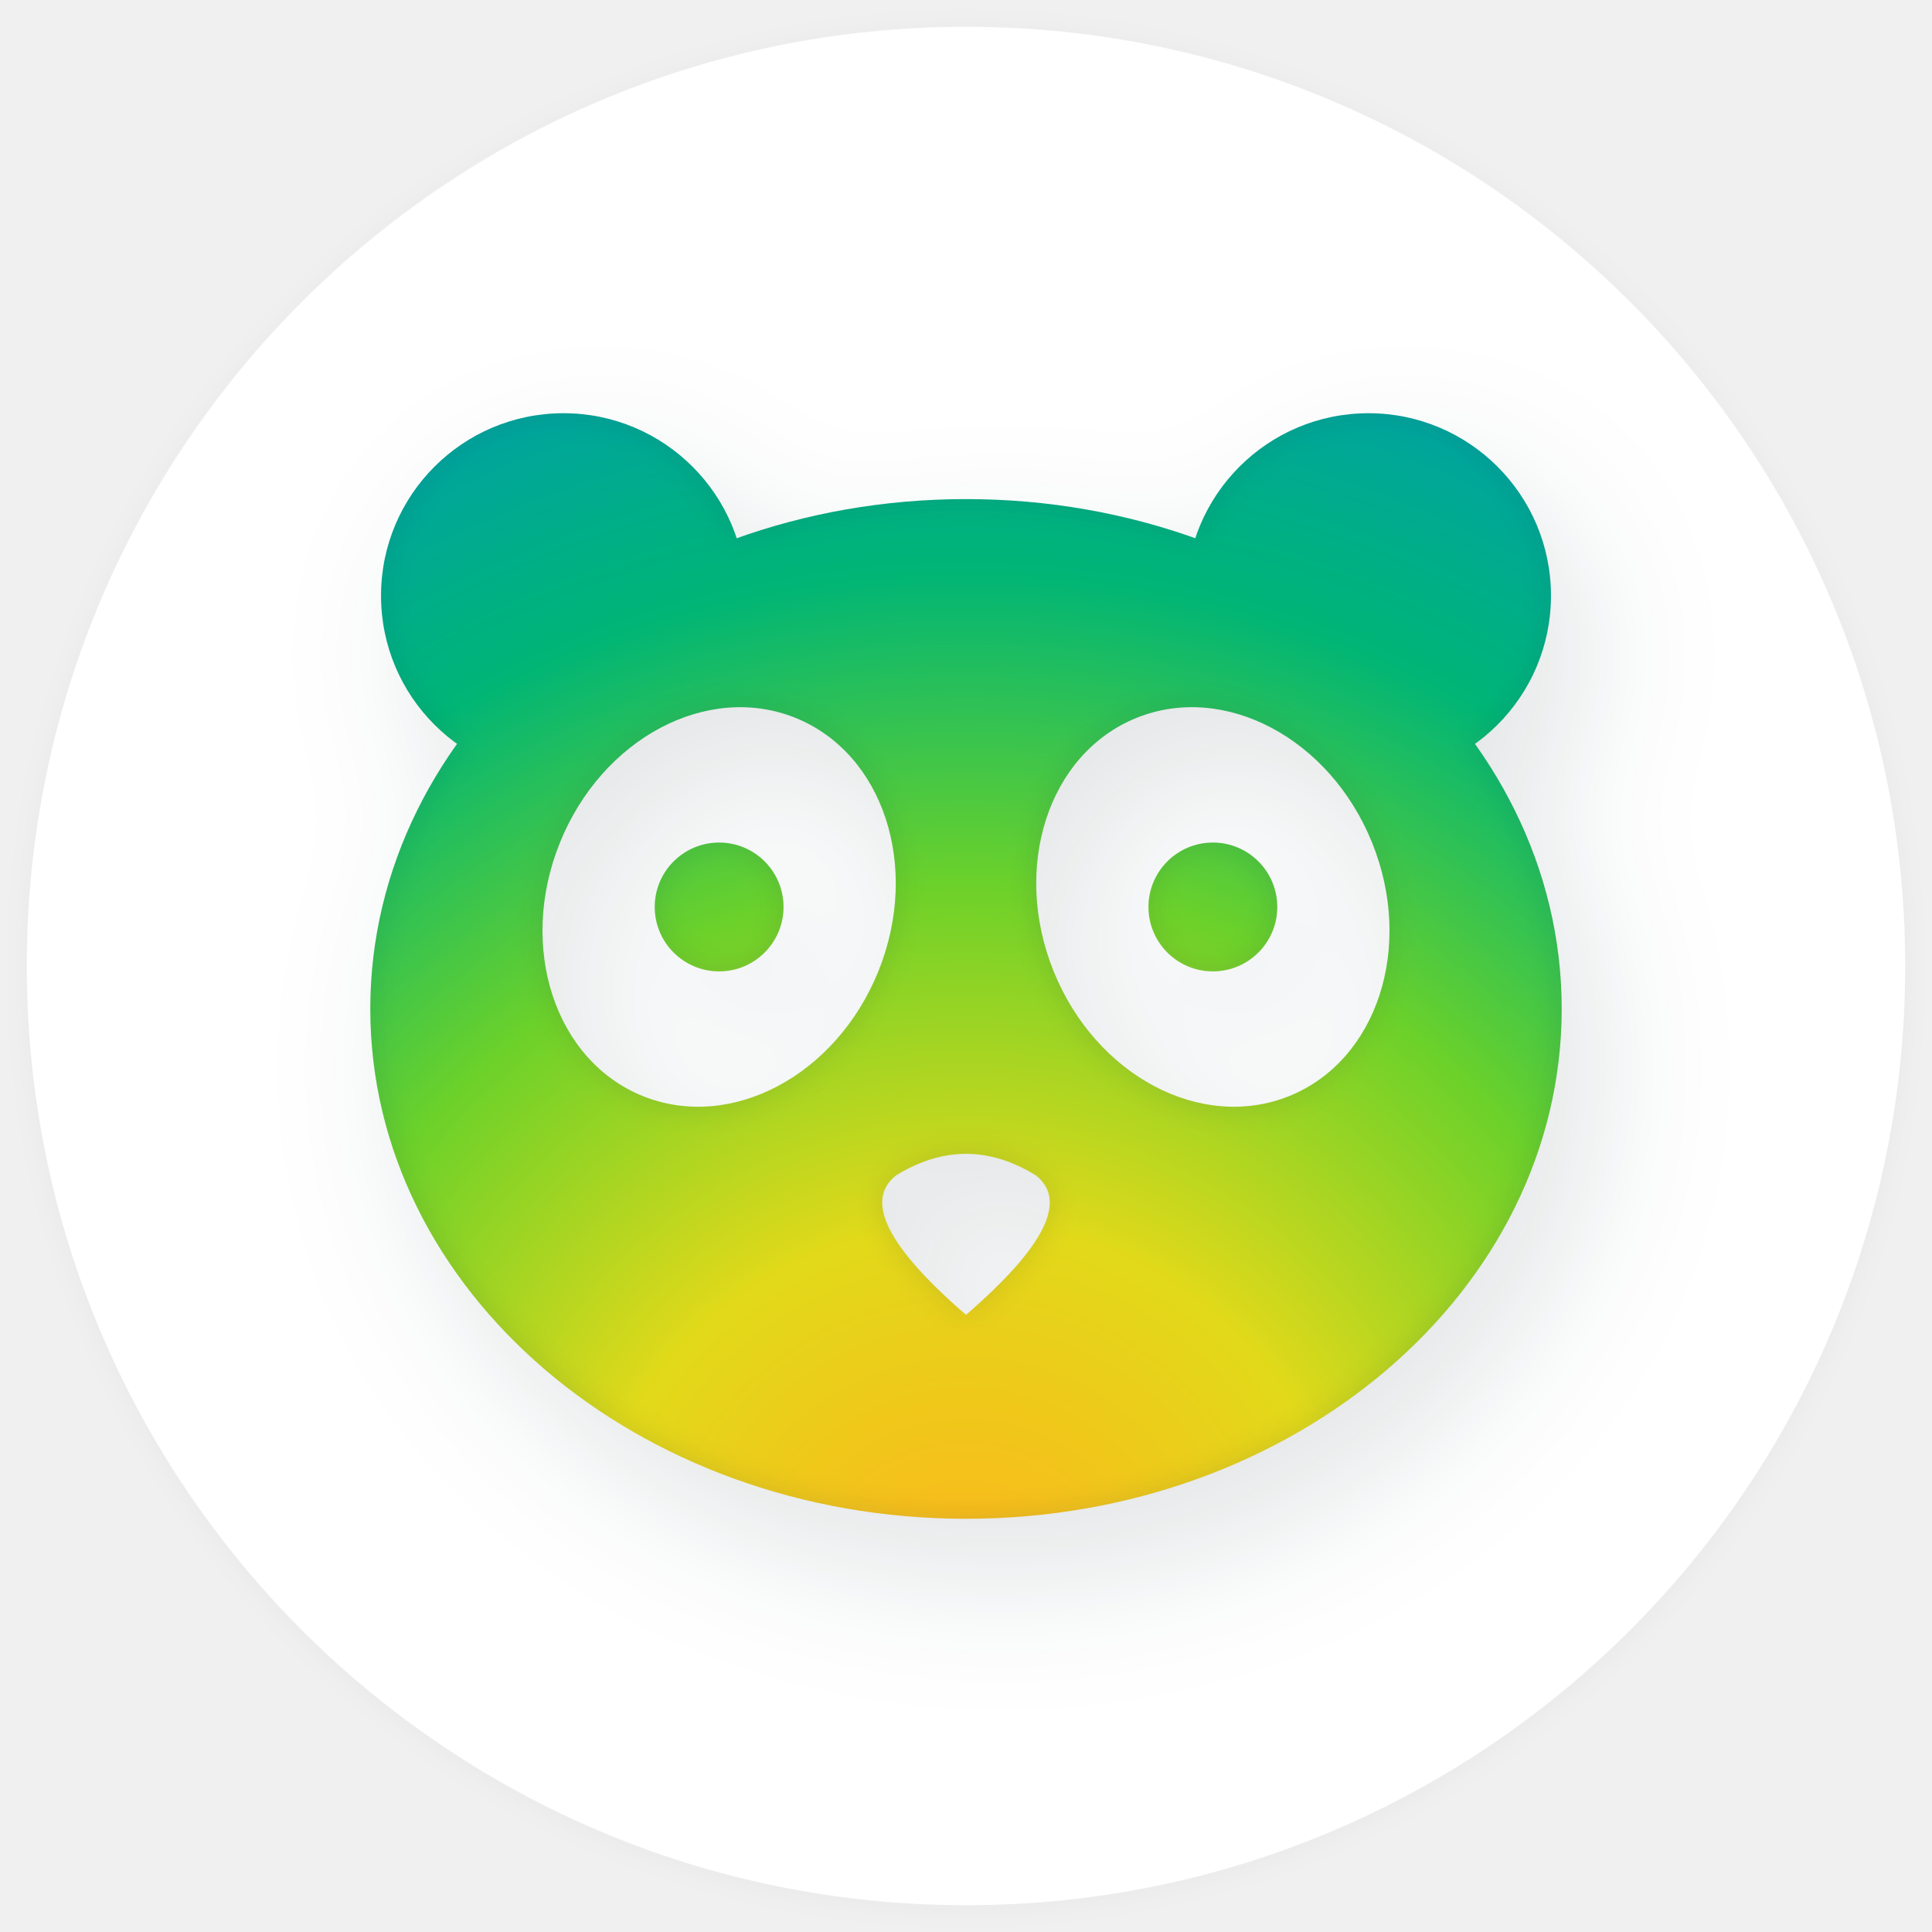
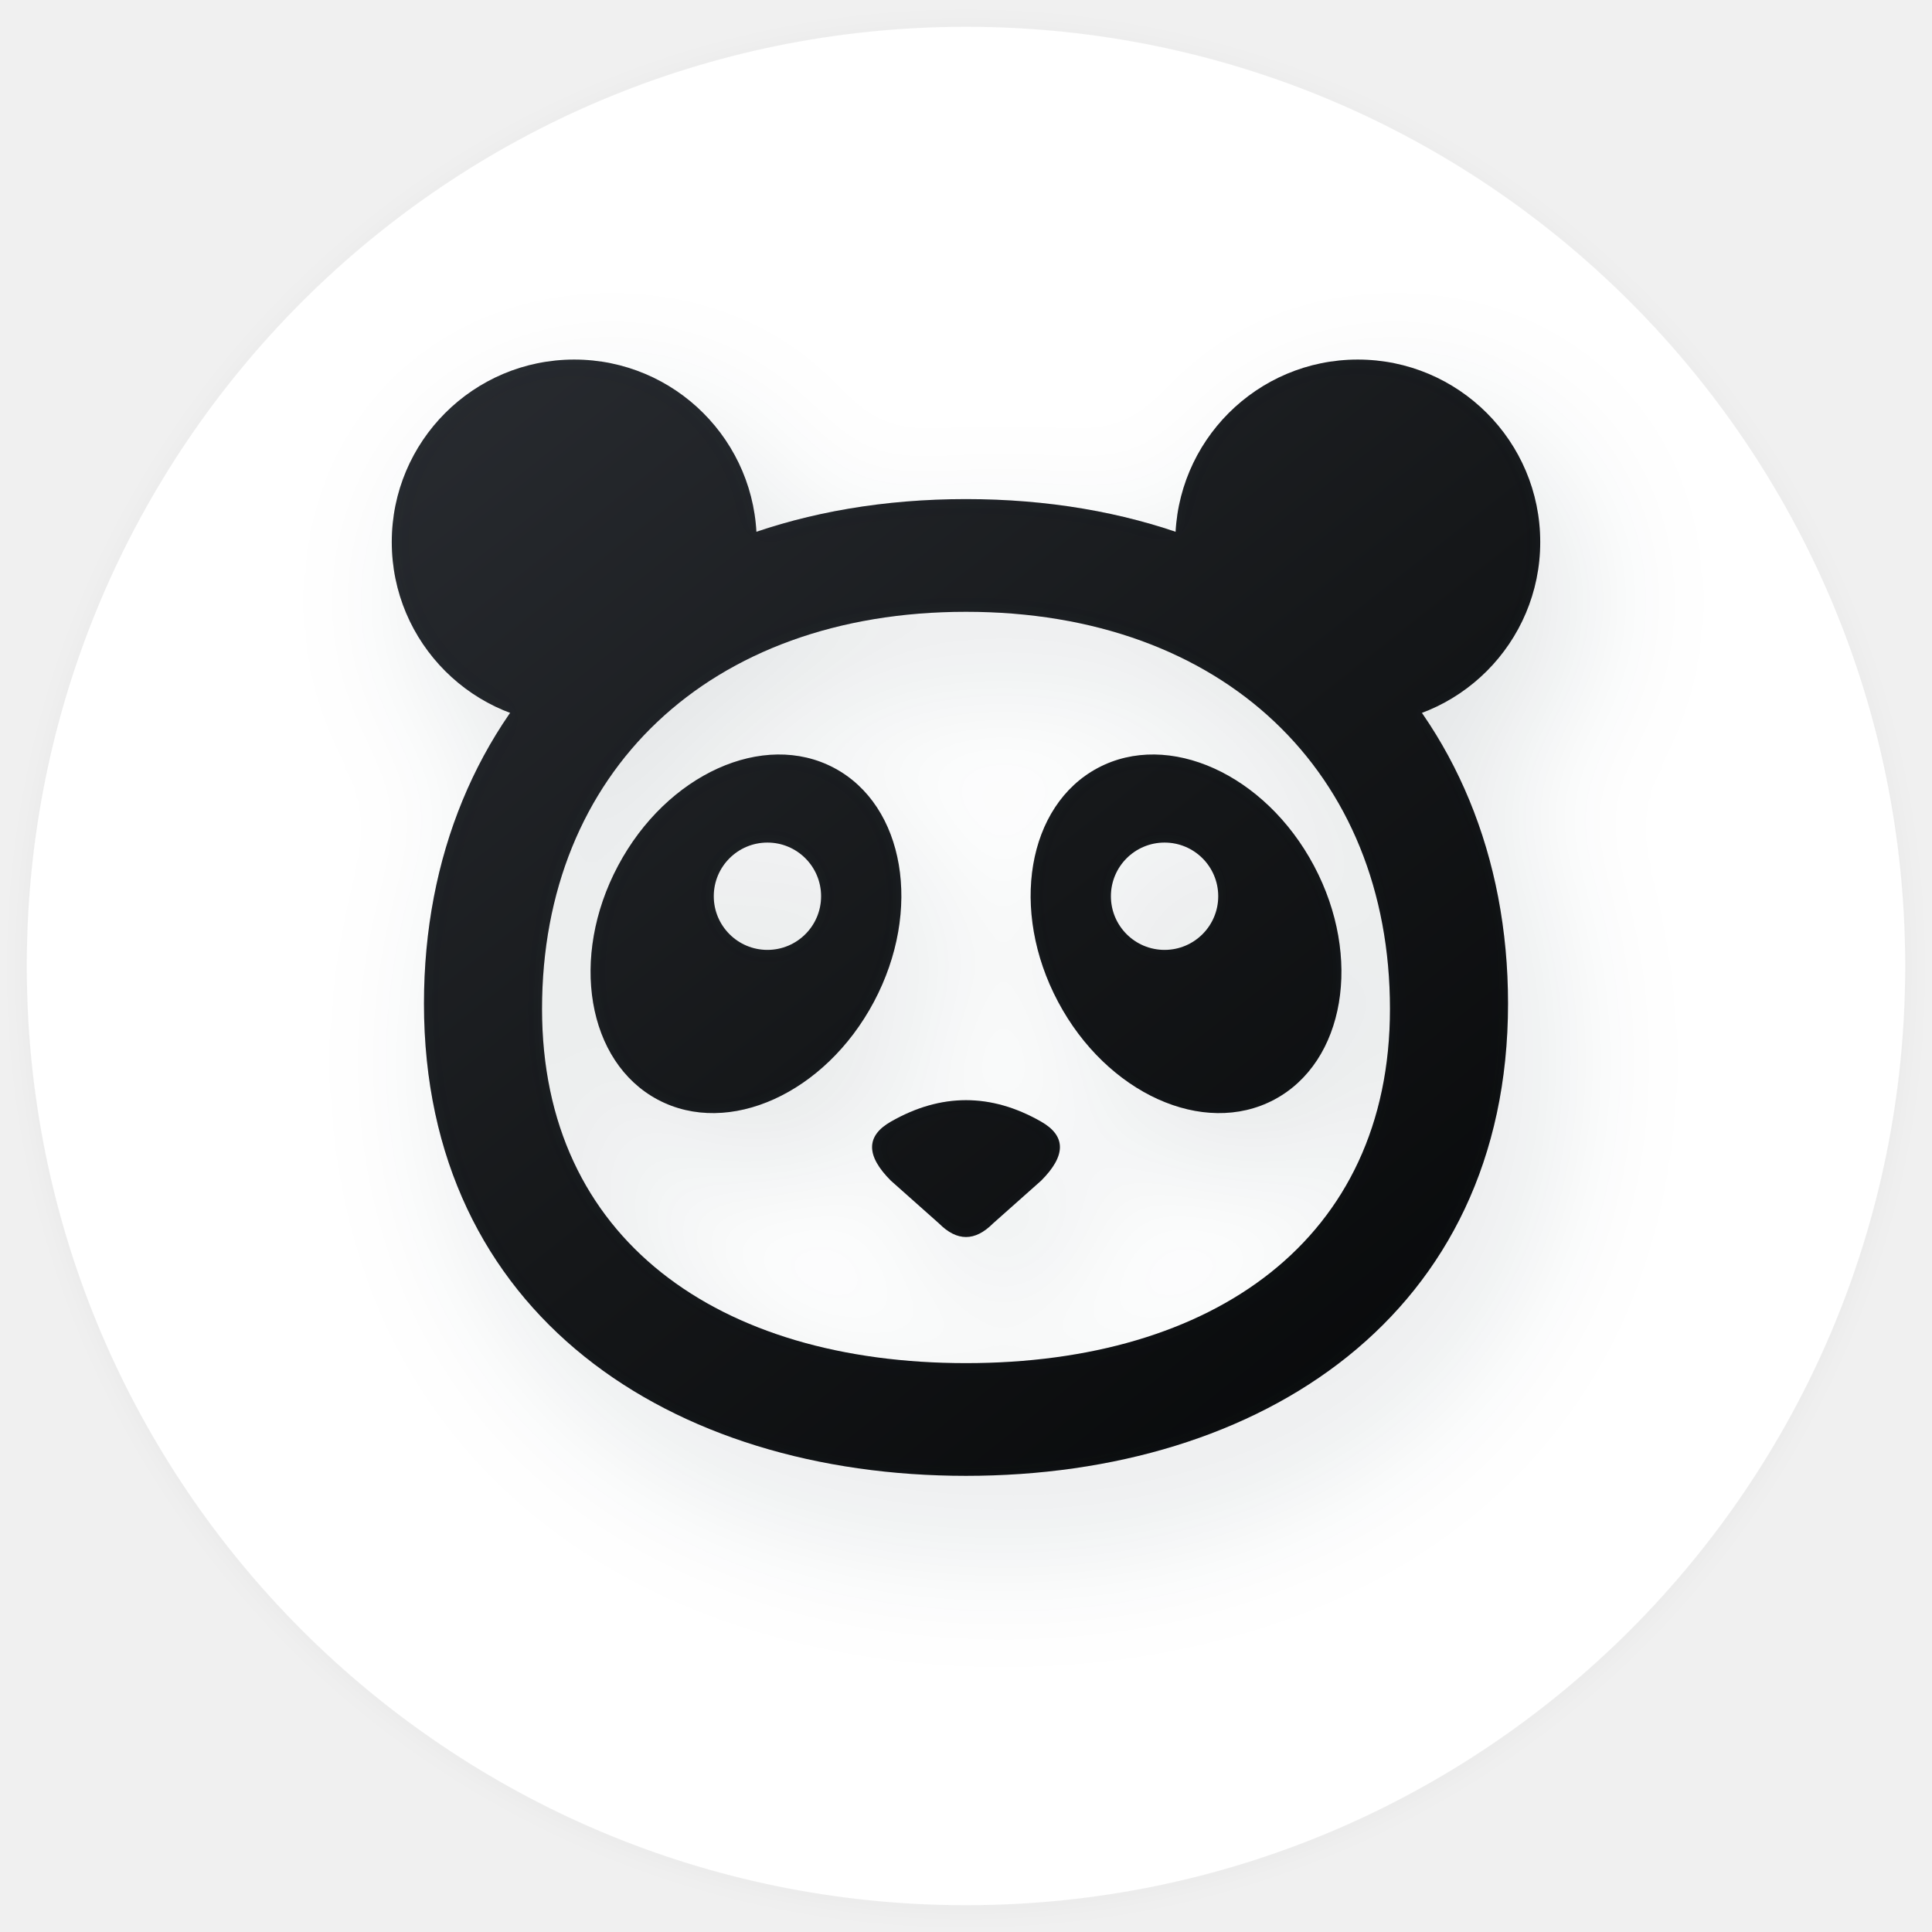
<svg xmlns="http://www.w3.org/2000/svg" width="360" height="360" viewBox="0 0 360 360">
  <defs>
    <clipPath id="disk">
      <circle cx="180" cy="180" r="180" />
    </clipPath>
    <mask id="Panda_cuts" maskUnits="userSpaceOnUse" x="0" y="0" width="360" height="360">
      <rect width="360" height="360" fill="white" />
      <ellipse cx="134" cy="169" rx="32" ry="38" fill="black" transform="rotate(22 134 169)" />
      <ellipse cx="226" cy="169" rx="32" ry="38" fill="black" transform="rotate(-22 226 169)" />
      <circle cx="134" cy="169" r="12" fill="white" />
      <circle cx="226" cy="169" r="12" fill="white" />
      <path d="M167 219Q180 211 193 219Q202 226 180 245Q158 226 167 219Z" fill="black" />
    </mask>
    <mask id="subjectMask" maskUnits="userSpaceOnUse" x="0" y="0" width="360" height="360">
-       <g mask="url(#Panda_cuts)">
-         <circle cx="105" cy="111" r="34" fill="#FFFFFF" />
-         <circle cx="255" cy="111" r="34" fill="#FFFFFF" />
-         <ellipse cx="180" cy="188" rx="111" ry="95" fill="#FFFFFF" transform="rotate(0 180 188)" />
+       <g transform="translate(0 -7)">
+         <circle cx="107" cy="108" r="34" fill="white" />
+         <circle cx="253" cy="108" r="34" fill="white" />
+         <path d="M180 100C119 100 79 139 79 194C79 252 125 282 180 282C235 282 281 252 281 194C281 139 241 100 180 100Z" fill="white" />
+         <path d="M180 121C132 121 101 151 101 195C101 238 134 261 180 261C226 261 259 238 259 195C259 151 228 121 180 121Z" fill="black" />
+         <ellipse cx="139" cy="181" rx="27" ry="35" transform="rotate(28 139 181)" fill="white" />
+         <ellipse cx="221" cy="181" rx="27" ry="35" transform="rotate(-28 221 181)" fill="white" />
+         <circle cx="143" cy="174" r="10" fill="black" />
+         <circle cx="217" cy="174" r="10" fill="black" />
+         <path d="M166 216Q180 208 194 216Q201 220 194 227L185 235Q180 240 175 235L166 227Q159 220 166 216Z" fill="white" />
      </g>
    </mask>
-     <radialGradient id="ink" gradientUnits="userSpaceOnUse" cx="180" cy="300" r="255">
-       <stop offset="0" stop-color="#FFB41B" />
-       <stop offset="0.28" stop-color="#E2D91A" />
-       <stop offset="0.53" stop-color="#6CD12A" />
-       <stop offset="0.76" stop-color="#00B576" />
-       <stop offset="1" stop-color="#009EAE" />
-     </radialGradient>
+     <linearGradient id="ink" gradientUnits="userSpaceOnUse" x1="80" y1="60" x2="270" y2="300">
+       <stop offset="0.000" stop-color="#292C31" />
+       <stop offset="0.500" stop-color="#151719" />
+       <stop offset="1.000" stop-color="#050607" />
+     </linearGradient>
    <filter id="diskShadow" x="-.1" y="-.1" width="1.2" height="1.2" color-interpolation-filters="sRGB">
      <feDropShadow dx="0" dy=".5" stdDeviation="2.5" flood-color="#172338" flood-opacity=".035" />
    </filter>
    <filter id="inkFinish" x="-.25" y="-.25" width="1.5" height="1.5" color-interpolation-filters="sRGB">
      <feGaussianBlur in="SourceAlpha" stdDeviation="13" result="castBlur" />
      <feOffset in="castBlur" dx="7" dy="11" result="castOffset" />
      <feFlood flood-color="#102333" flood-opacity=".115" />
      <feComposite in2="castOffset" operator="in" result="cast" />
      <feGaussianBlur in="SourceAlpha" stdDeviation="2.6" result="depthBlur" />
      <feComposite in="SourceAlpha" in2="depthBlur" operator="out" result="depthEdge" />
      <feFlood flood-color="#071623" flood-opacity=".12" />
      <feComposite in2="depthEdge" operator="in" result="depth" />
      <feGaussianBlur in="SourceAlpha" stdDeviation="1.1" result="lightBlur" />
      <feComposite in="SourceAlpha" in2="lightBlur" operator="out" result="lightEdge" />
      <feFlood flood-color="#FFFFFF" flood-opacity=".03" />
      <feComposite in2="lightEdge" operator="in" result="light" />
      <feMerge>
        <feMergeNode in="cast" />
        <feMergeNode in="SourceGraphic" />
        <feMergeNode in="depth" />
        <feMergeNode in="light" />
      </feMerge>
    </filter>
  </defs>
  <g clip-path="url(#disk)">
    <circle id="white-base" cx="180" cy="180" r="175" fill="#FFFFFF" filter="url(#diskShadow)" />
    <g id="gradient-subject" filter="url(#inkFinish)">
      <rect width="360" height="360" fill="url(#ink)" mask="url(#subjectMask)" />
    </g>
  </g>
</svg>
